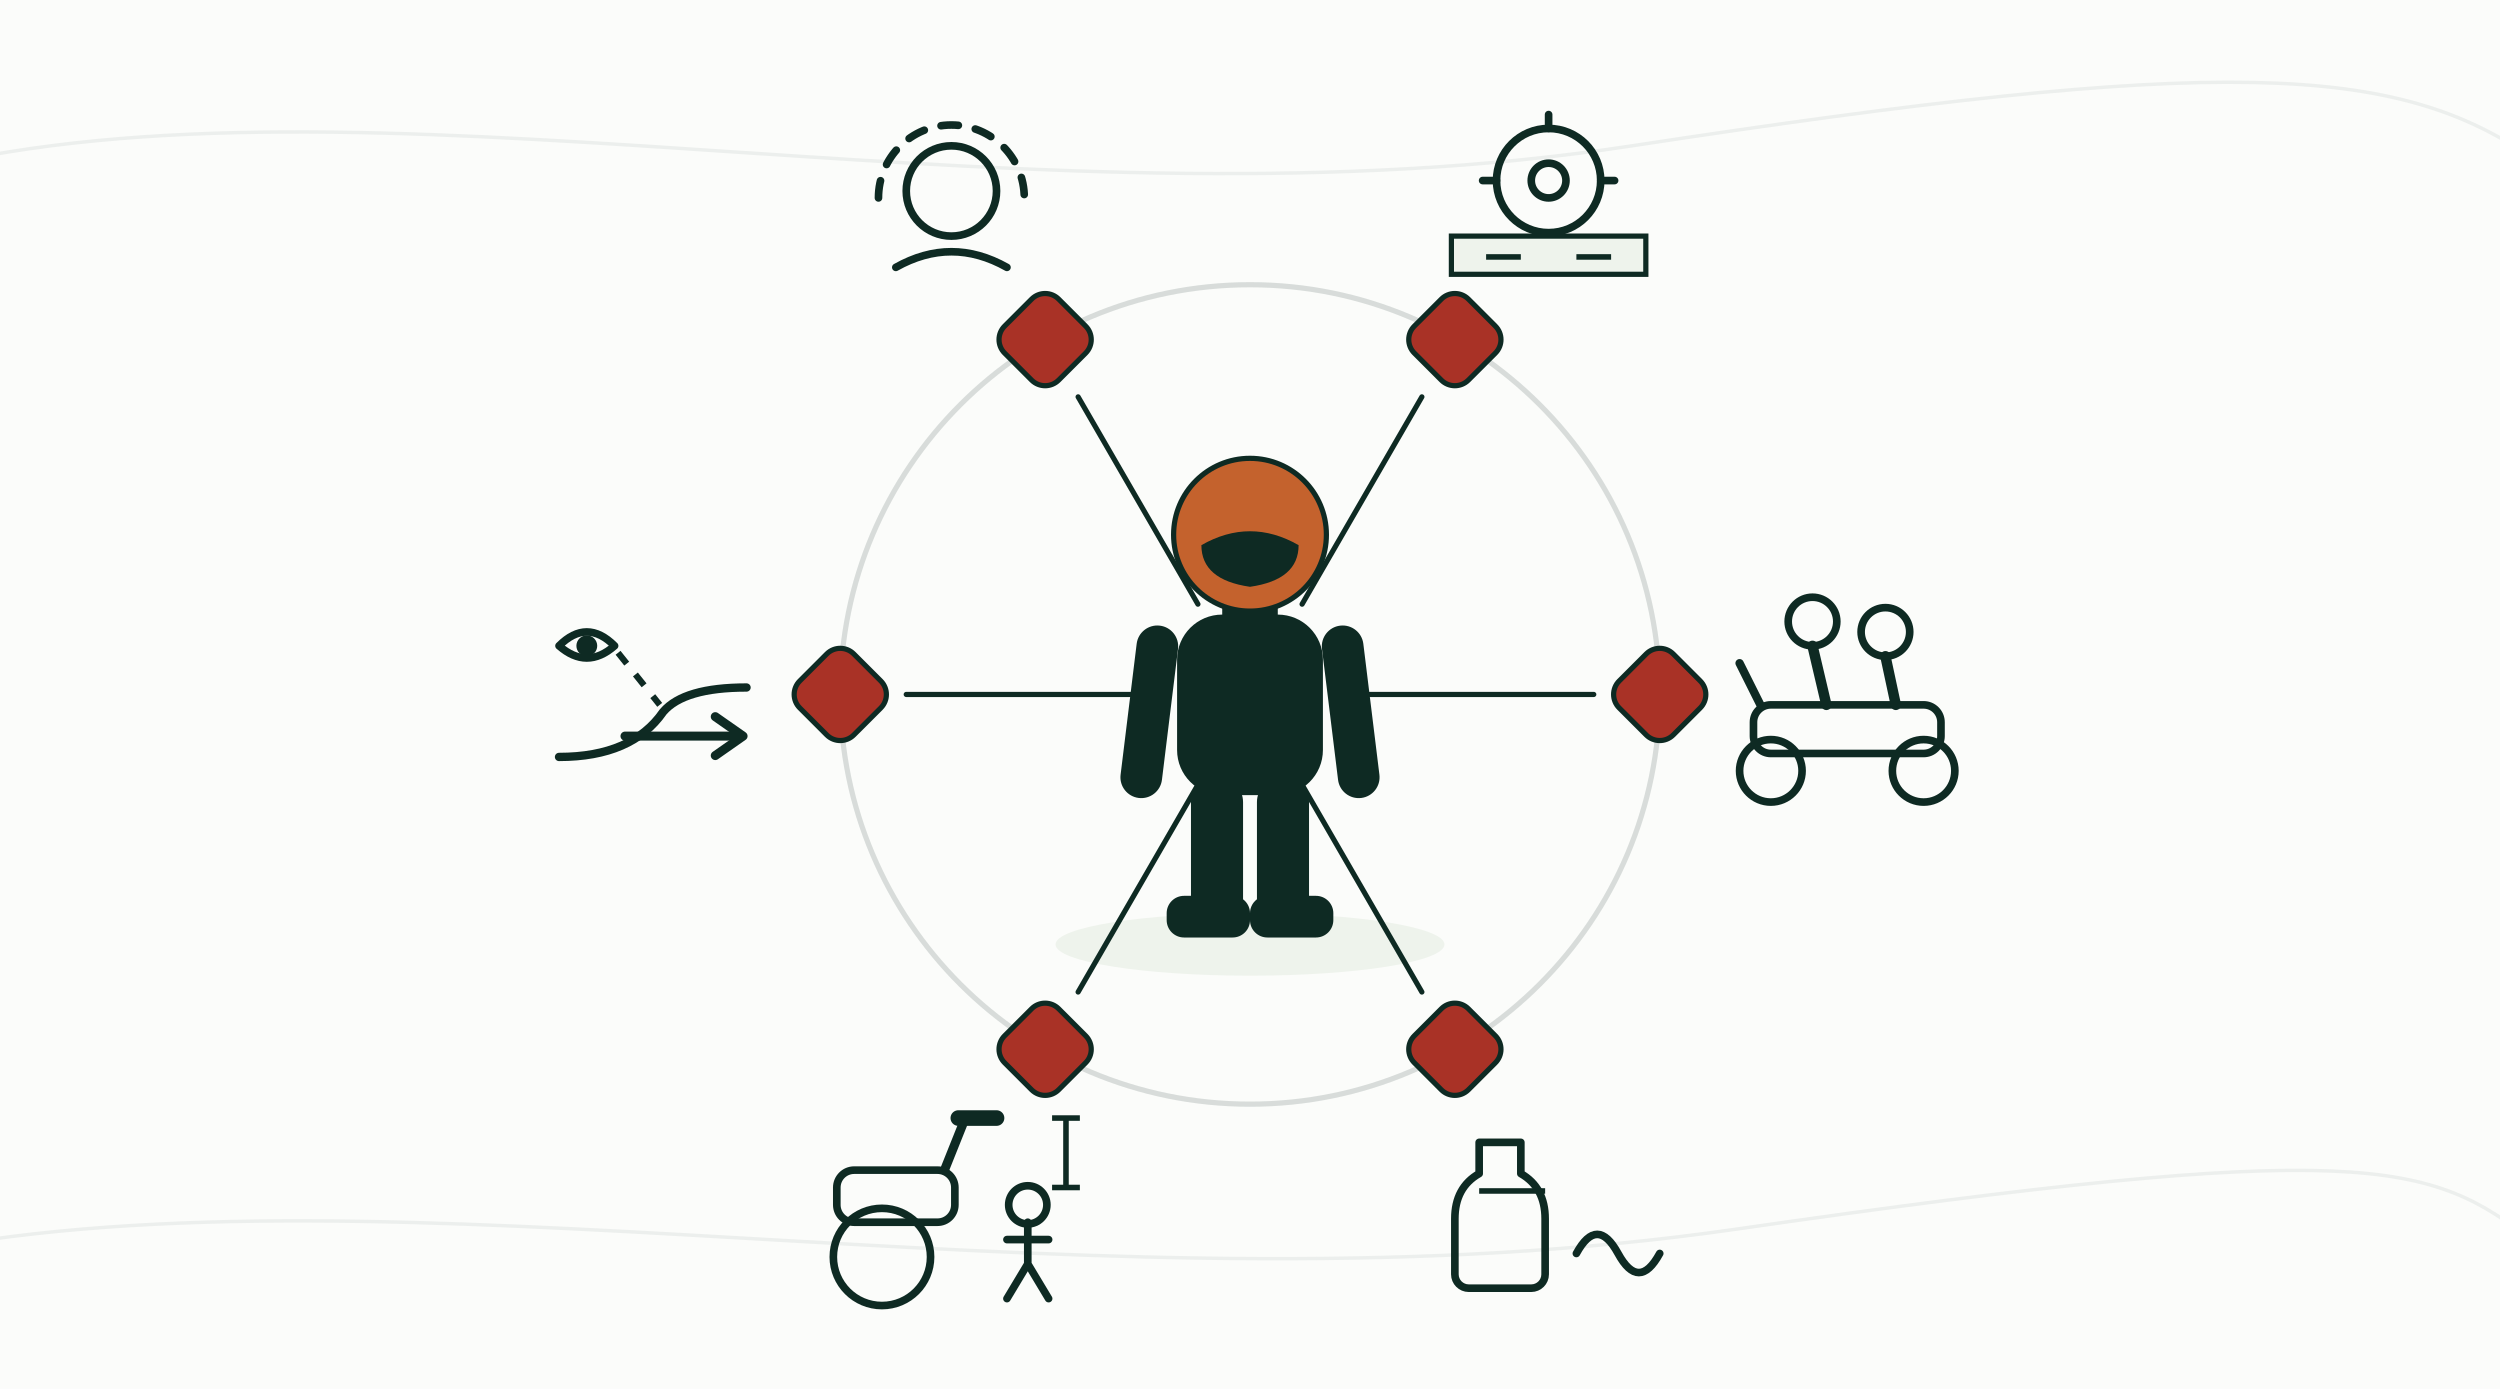
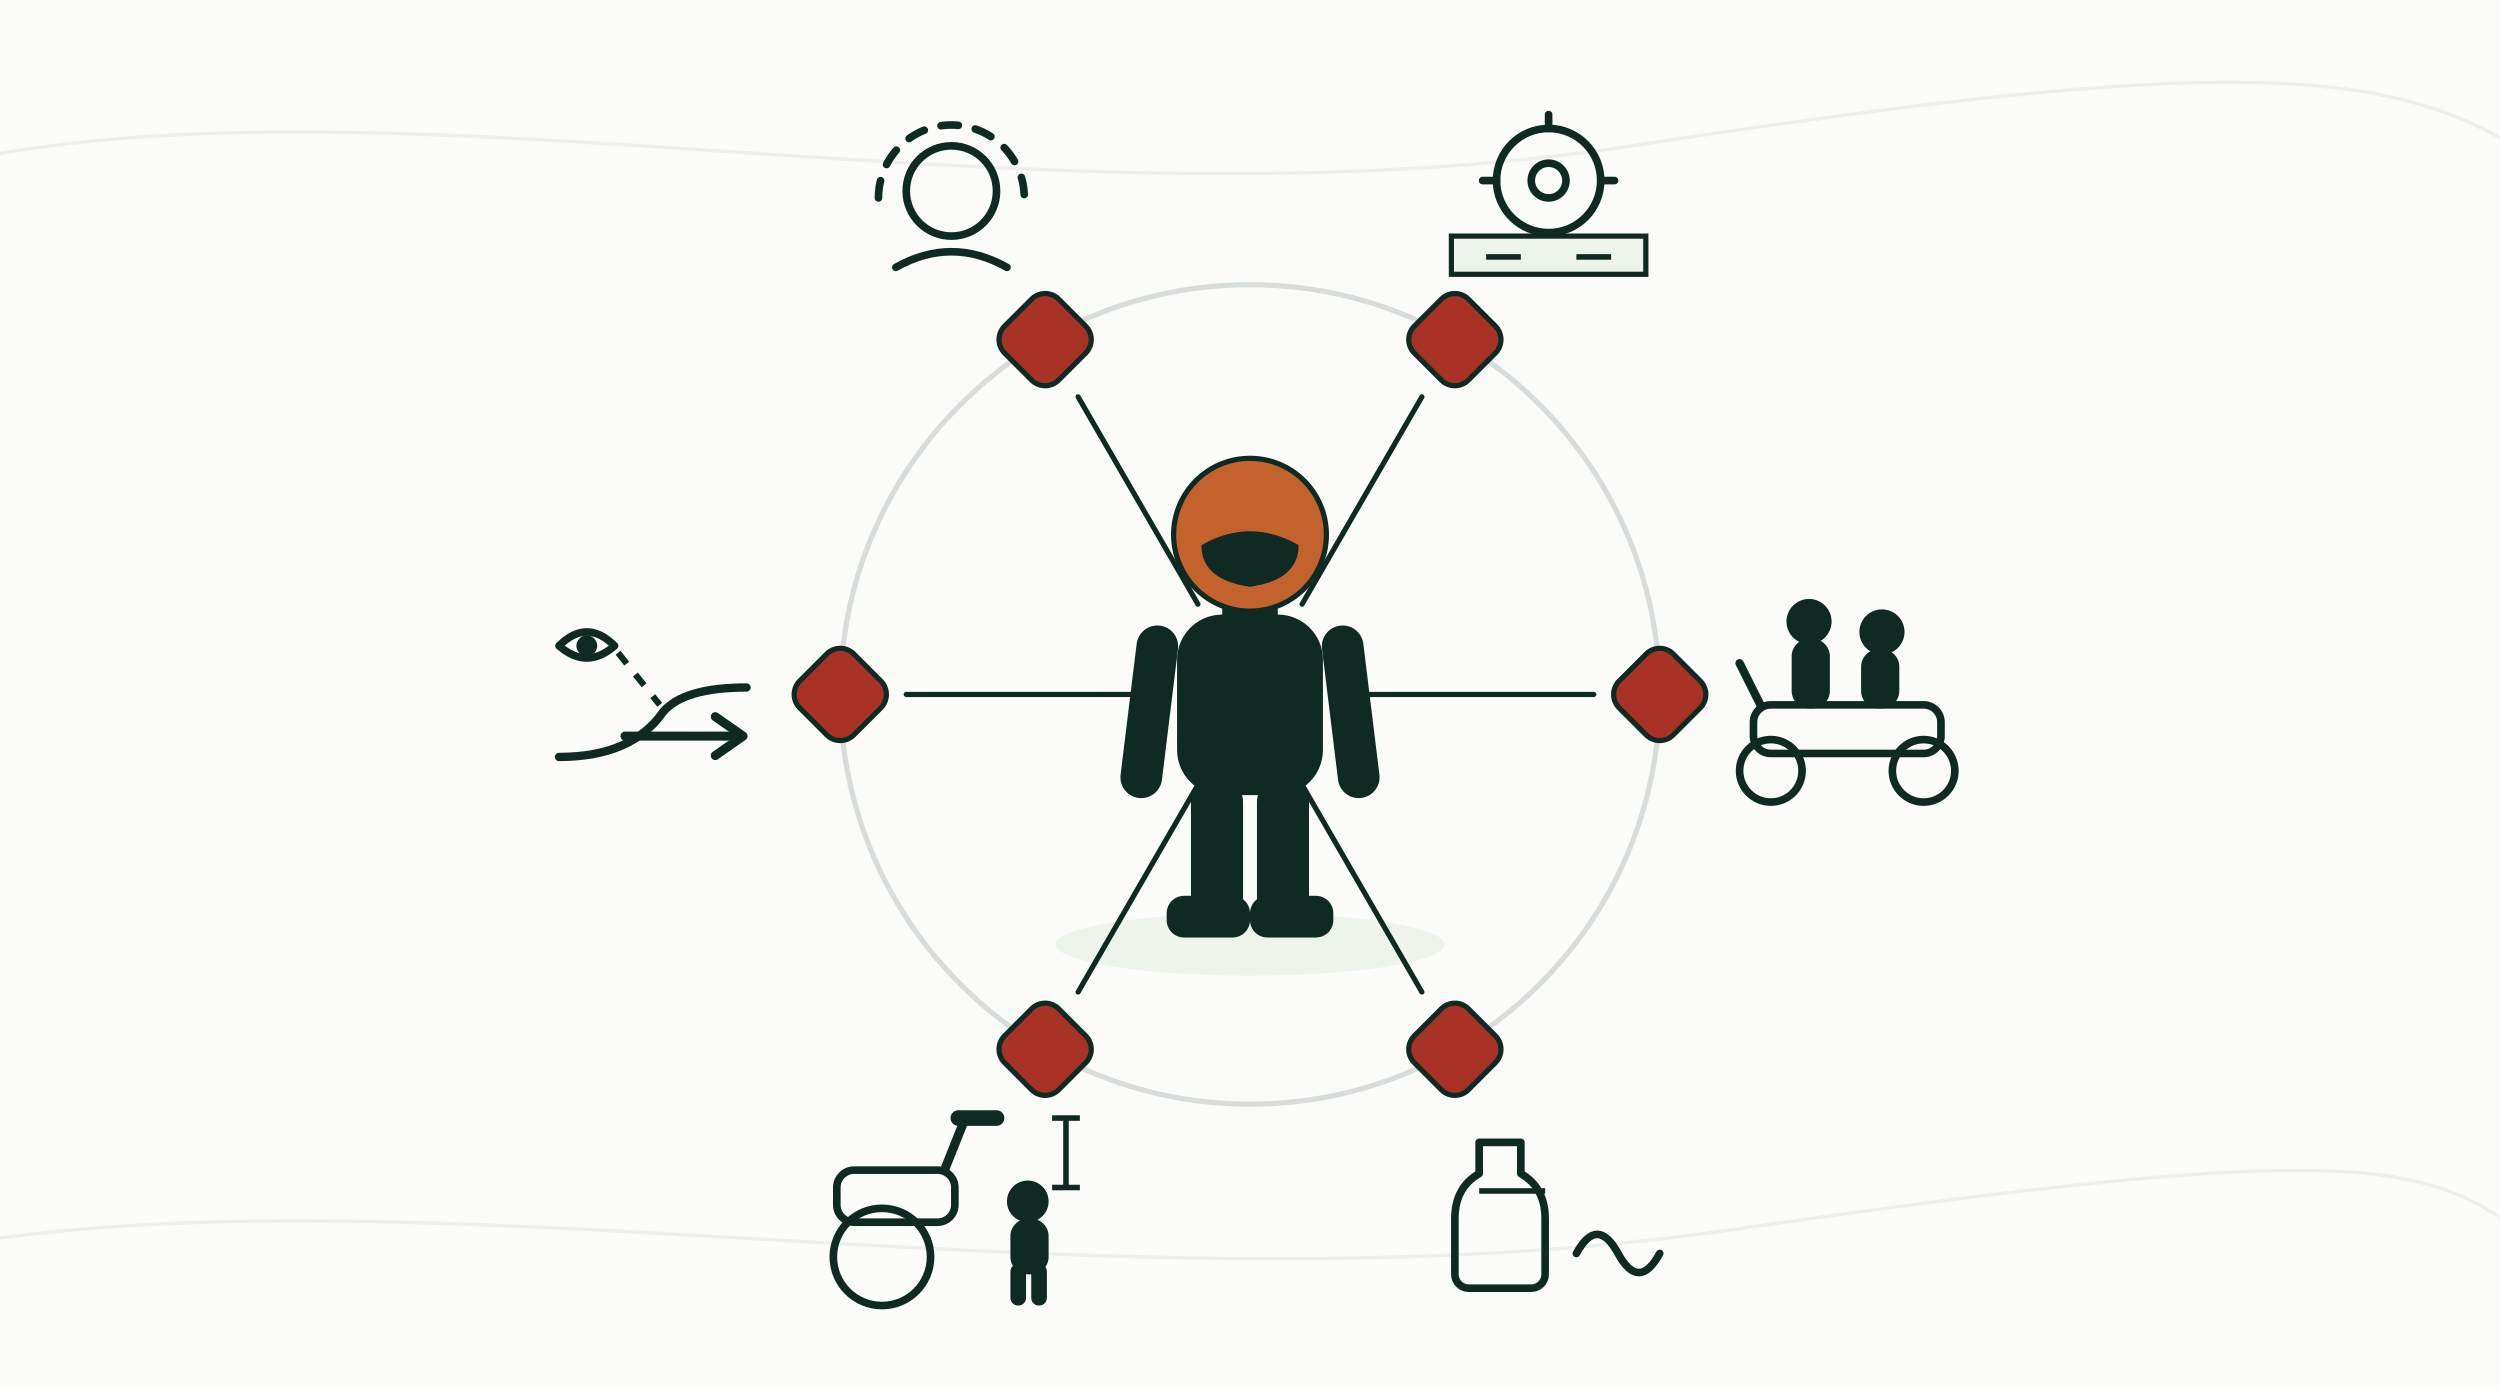
<svg xmlns="http://www.w3.org/2000/svg" viewBox="0 0 720 400" role="img">
  <rect width="720" height="400" fill="#FBFCFA" />
  <g fill="none" stroke="#0E2A23" stroke-opacity="0.06" stroke-width="1">
    <path d="M-10 46 C 120 20, 300 68, 470 42 S 690 18, 730 46" />
    <path d="M-10 358 C 130 336, 320 380, 500 354 S 700 334, 730 358" />
  </g>
  <circle cx="360" cy="200" r="118" fill="none" stroke="#0E2A23" stroke-opacity="0.15" stroke-width="1.5" />
  <ellipse cx="360" cy="272" rx="56" ry="9" fill="#EEF3EC" />
  <g stroke="#0E2A23" stroke-width="1.5" fill="none" stroke-linecap="round">
    <path d="M345.0 174.0 L310.5 114.3" />
    <path d="M375.0 174.0 L409.5 114.3" />
    <path d="M390.0 200.0 L459.0 200.0" />
    <path d="M375.0 226.0 L409.5 285.7" />
    <path d="M345.0 226.0 L310.5 285.7" />
    <path d="M330.0 200.0 L261.0 200.0" />
  </g>
  <g fill="#0E2A23">
    <rect x="325" y="180" width="12" height="50" rx="6" transform="rotate(7 331 205)" />
    <rect x="383" y="180" width="12" height="50" rx="6" transform="rotate(-7 389 205)" />
    <rect x="343" y="224" width="15" height="42" rx="7" />
    <rect x="362" y="224" width="15" height="42" rx="7" />
    <rect x="336" y="258" width="24" height="12" rx="5" />
    <rect x="360" y="258" width="24" height="12" rx="5" />
    <rect x="352" y="166" width="16" height="16" />
    <rect x="339" y="177" width="42" height="52" rx="13" />
  </g>
  <circle cx="360" cy="154" r="22" fill="#C4622D" stroke="#0E2A23" stroke-width="1.5" />
  <path d="M346 157 Q360 149 374 157 Q374 167 360 169 Q346 167 346 157 Z" fill="#0E2A23" />
  <g>
    <rect x="-11" y="-11" width="22" height="22" rx="5.5" transform="translate(301 97.809) rotate(45)" fill="#A93226" stroke="#0E2A23" stroke-width="1.5" />
    <rect x="-11" y="-11" width="22" height="22" rx="5.5" transform="translate(419 97.809) rotate(45)" fill="#A93226" stroke="#0E2A23" stroke-width="1.5" />
    <rect x="-11" y="-11" width="22" height="22" rx="5.5" transform="translate(478 200) rotate(45)" fill="#A93226" stroke="#0E2A23" stroke-width="1.5" />
    <rect x="-11" y="-11" width="22" height="22" rx="5.5" transform="translate(419 302.191) rotate(45)" fill="#A93226" stroke="#0E2A23" stroke-width="1.5" />
    <rect x="-11" y="-11" width="22" height="22" rx="5.5" transform="translate(301 302.191) rotate(45)" fill="#A93226" stroke="#0E2A23" stroke-width="1.5" />
    <rect x="-11" y="-11" width="22" height="22" rx="5.5" transform="translate(242 200) rotate(45)" fill="#A93226" stroke="#0E2A23" stroke-width="1.5" />
  </g>
  <g>
    <circle cx="274" cy="55" r="13" fill="none" stroke="#0E2A23" stroke-width="2.2" />
    <path d="M253 57 A21 21 0 0 1 295 57" fill="none" stroke="#0E2A23" stroke-width="2.2" stroke-dasharray="5 5" stroke-linecap="round" />
    <path d="M258 77 Q274 68 290 77" fill="none" stroke="#0E2A23" stroke-width="2.2" stroke-linecap="round" stroke-linejoin="round" />
    <rect x="418" y="68" width="56" height="11" fill="#EEF3EC" stroke="#0E2A23" stroke-width="1.5" />
    <path d="M428 74 h10 M454 74 h10" fill="none" stroke="#0E2A23" stroke-width="1.6" />
    <circle cx="446" cy="52" r="15" fill="none" stroke="#0E2A23" stroke-width="2.2" />
    <circle cx="446" cy="52" r="5" fill="none" stroke="#0E2A23" stroke-width="2.2" />
    <path d="M431 52 h-4 M461 52 h4 M446 37 v-4" fill="none" stroke="#0E2A23" stroke-width="2.2" stroke-linecap="round" stroke-linejoin="round" />
    <circle cx="510" cy="222" r="9" fill="none" stroke="#0E2A23" stroke-width="2.2" />
    <circle cx="554" cy="222" r="9" fill="none" stroke="#0E2A23" stroke-width="2.2" />
    <rect x="505" y="203" width="54" height="14" rx="5" fill="none" stroke="#0E2A23" stroke-width="2.2" />
    <path d="M507 203 L501 191" fill="none" stroke="#0E2A23" stroke-width="2.4" stroke-linecap="round" />
-     <circle cx="522" cy="179" r="7" fill="none" stroke="#0E2A23" stroke-width="2.2" />
-     <circle cx="543" cy="182" r="7" fill="none" stroke="#0E2A23" stroke-width="2.2" />
-     <path d="M522 186 L526 203 M543 189 L546 203" fill="none" stroke="#0E2A23" stroke-width="3" stroke-linecap="round" />
+     <g fill="#0E2A23">
+       <circle cx="521" cy="179" r="6.5" />
+       <rect x="516" y="184" width="11" height="20" rx="5" />
+       <circle cx="542" cy="182" r="6.5" />
+       <rect x="536" y="187" width="11" height="17" rx="5" />
+     </g>
    <path d="M426 329 h12 v9 q7 4 7 13 v16 a4 4 0 0 1 -4 4 h-18 a4 4 0 0 1 -4 -4 v-16 q0 -9 7 -13 z" fill="none" stroke="#0E2A23" stroke-width="2.2" stroke-linecap="round" stroke-linejoin="round" />
    <path d="M426 343 h19" fill="none" stroke="#0E2A23" stroke-width="1.6" />
    <path d="M454 361 q6 -11 12 0 q6 11 12 0" fill="none" stroke="#0E2A23" stroke-width="2.2" stroke-linecap="round" stroke-linejoin="round" />
    <circle cx="254" cy="362" r="14" fill="none" stroke="#0E2A23" stroke-width="2.2" />
    <rect x="241" y="337" width="34" height="15" rx="5" fill="none" stroke="#0E2A23" stroke-width="2.2" />
    <path d="M272 337 L278 322" fill="none" stroke="#0E2A23" stroke-width="2.6" stroke-linecap="round" />
    <path d="M276 322 h11" fill="none" stroke="#0E2A23" stroke-width="4.5" stroke-linecap="round" />
-     <circle cx="296" cy="347" r="5.5" fill="none" stroke="#0E2A23" stroke-width="2.2" />
-     <path d="M296 352 V364 M296 364 l-6 10 M296 364 l6 10 M290 357 h12" fill="none" stroke="#0E2A23" stroke-width="2.2" stroke-linecap="round" stroke-linejoin="round" />
+     <g fill="#0E2A23">
+       <circle cx="296" cy="346" r="6" />
+       <rect x="291" y="351" width="11" height="16" rx="5" />
+       <rect x="291" y="364" width="4.5" height="12" rx="2.2" />
+       <rect x="297" y="364" width="4.5" height="12" rx="2.2" />
+     </g>
    <path d="M307 322 V342 M303 322 h8 M303 342 h8" fill="none" stroke="#0E2A23" stroke-width="1.6" />
    <path d="M161 218 Q182 218 191 205 Q197 198 215 198" fill="none" stroke="#0E2A23" stroke-width="2.4" stroke-linecap="round" />
    <path d="M161 186 Q169 178 177 186 Q169 193 161 186 Z" fill="none" stroke="#0E2A23" stroke-width="2.2" stroke-linecap="round" stroke-linejoin="round" />
    <circle cx="169" cy="186" r="3" fill="#0E2A23" />
    <path d="M178 188 L190 203" fill="none" stroke="#0E2A23" stroke-width="1.8" stroke-dasharray="4 4" />
    <path d="M180.0 212.0 L211.0 212.0" fill="none" stroke="#0E2A23" stroke-width="2.6" stroke-linecap="round" />
    <path d="M-8 -5.6 L0 0 L-8 5.6" transform="translate(214.0 212.0) rotate(0.0)" fill="none" stroke="#0E2A23" stroke-width="2.6" stroke-linecap="round" stroke-linejoin="round" />
  </g>
</svg>
